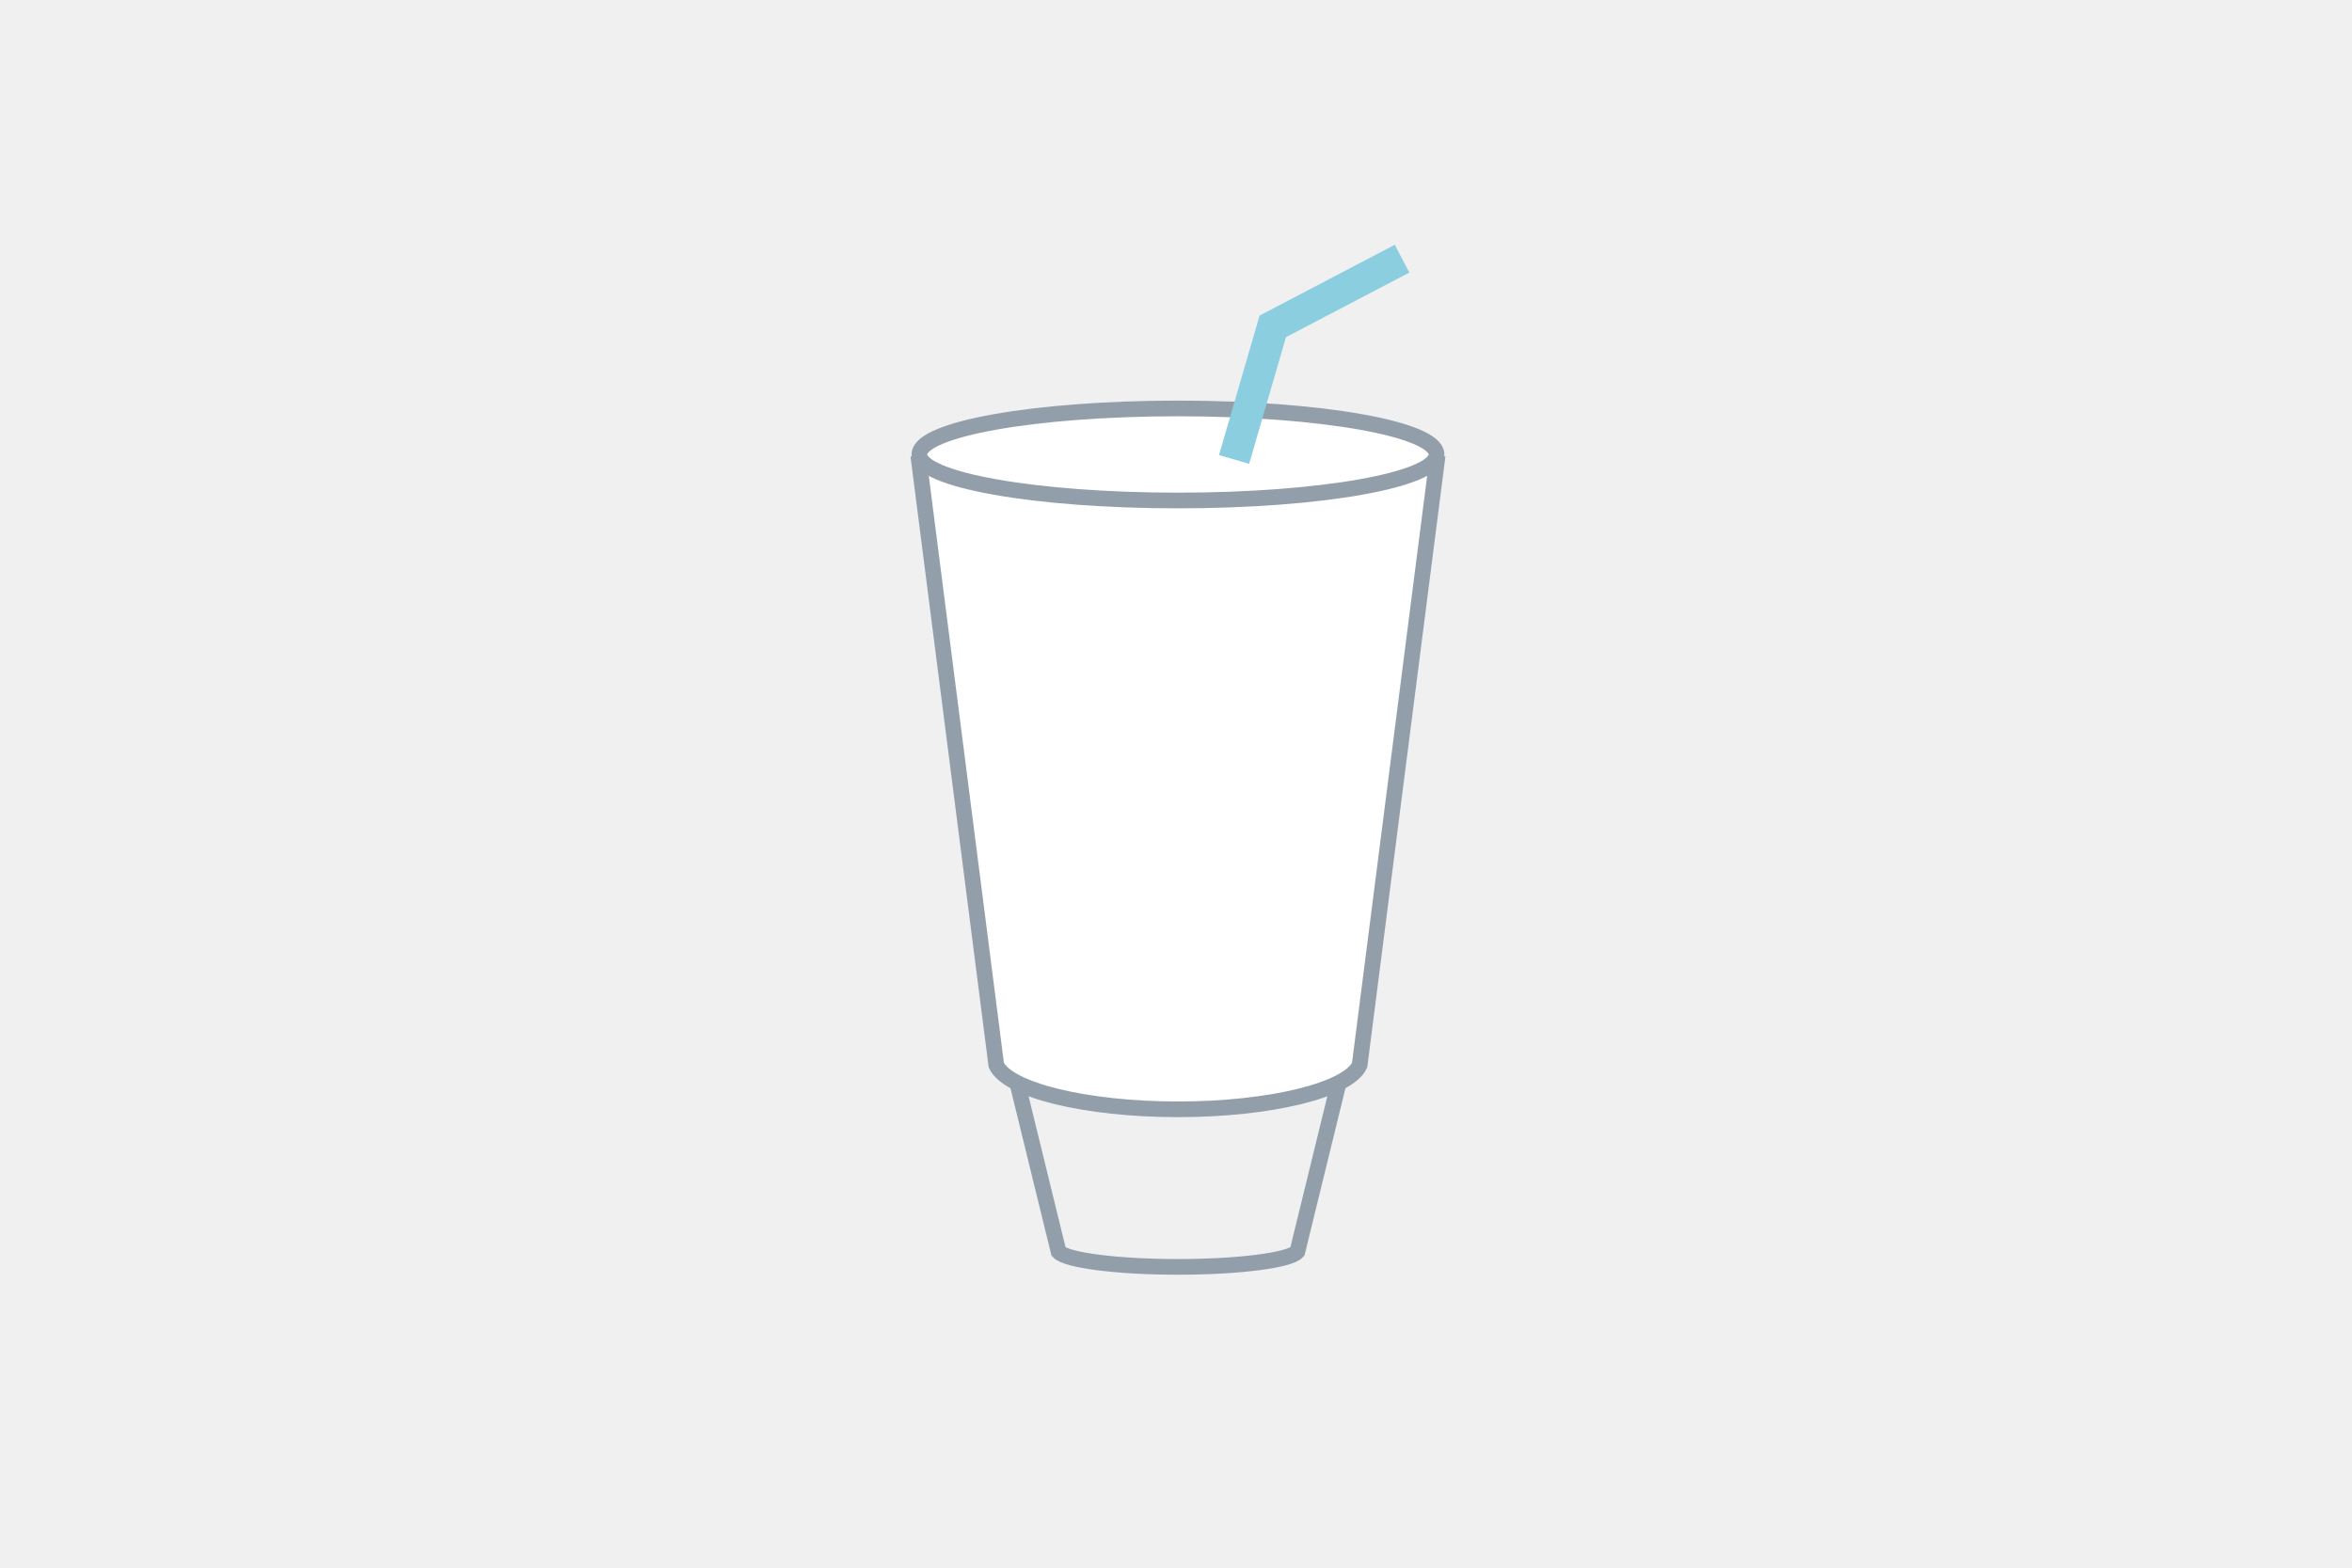
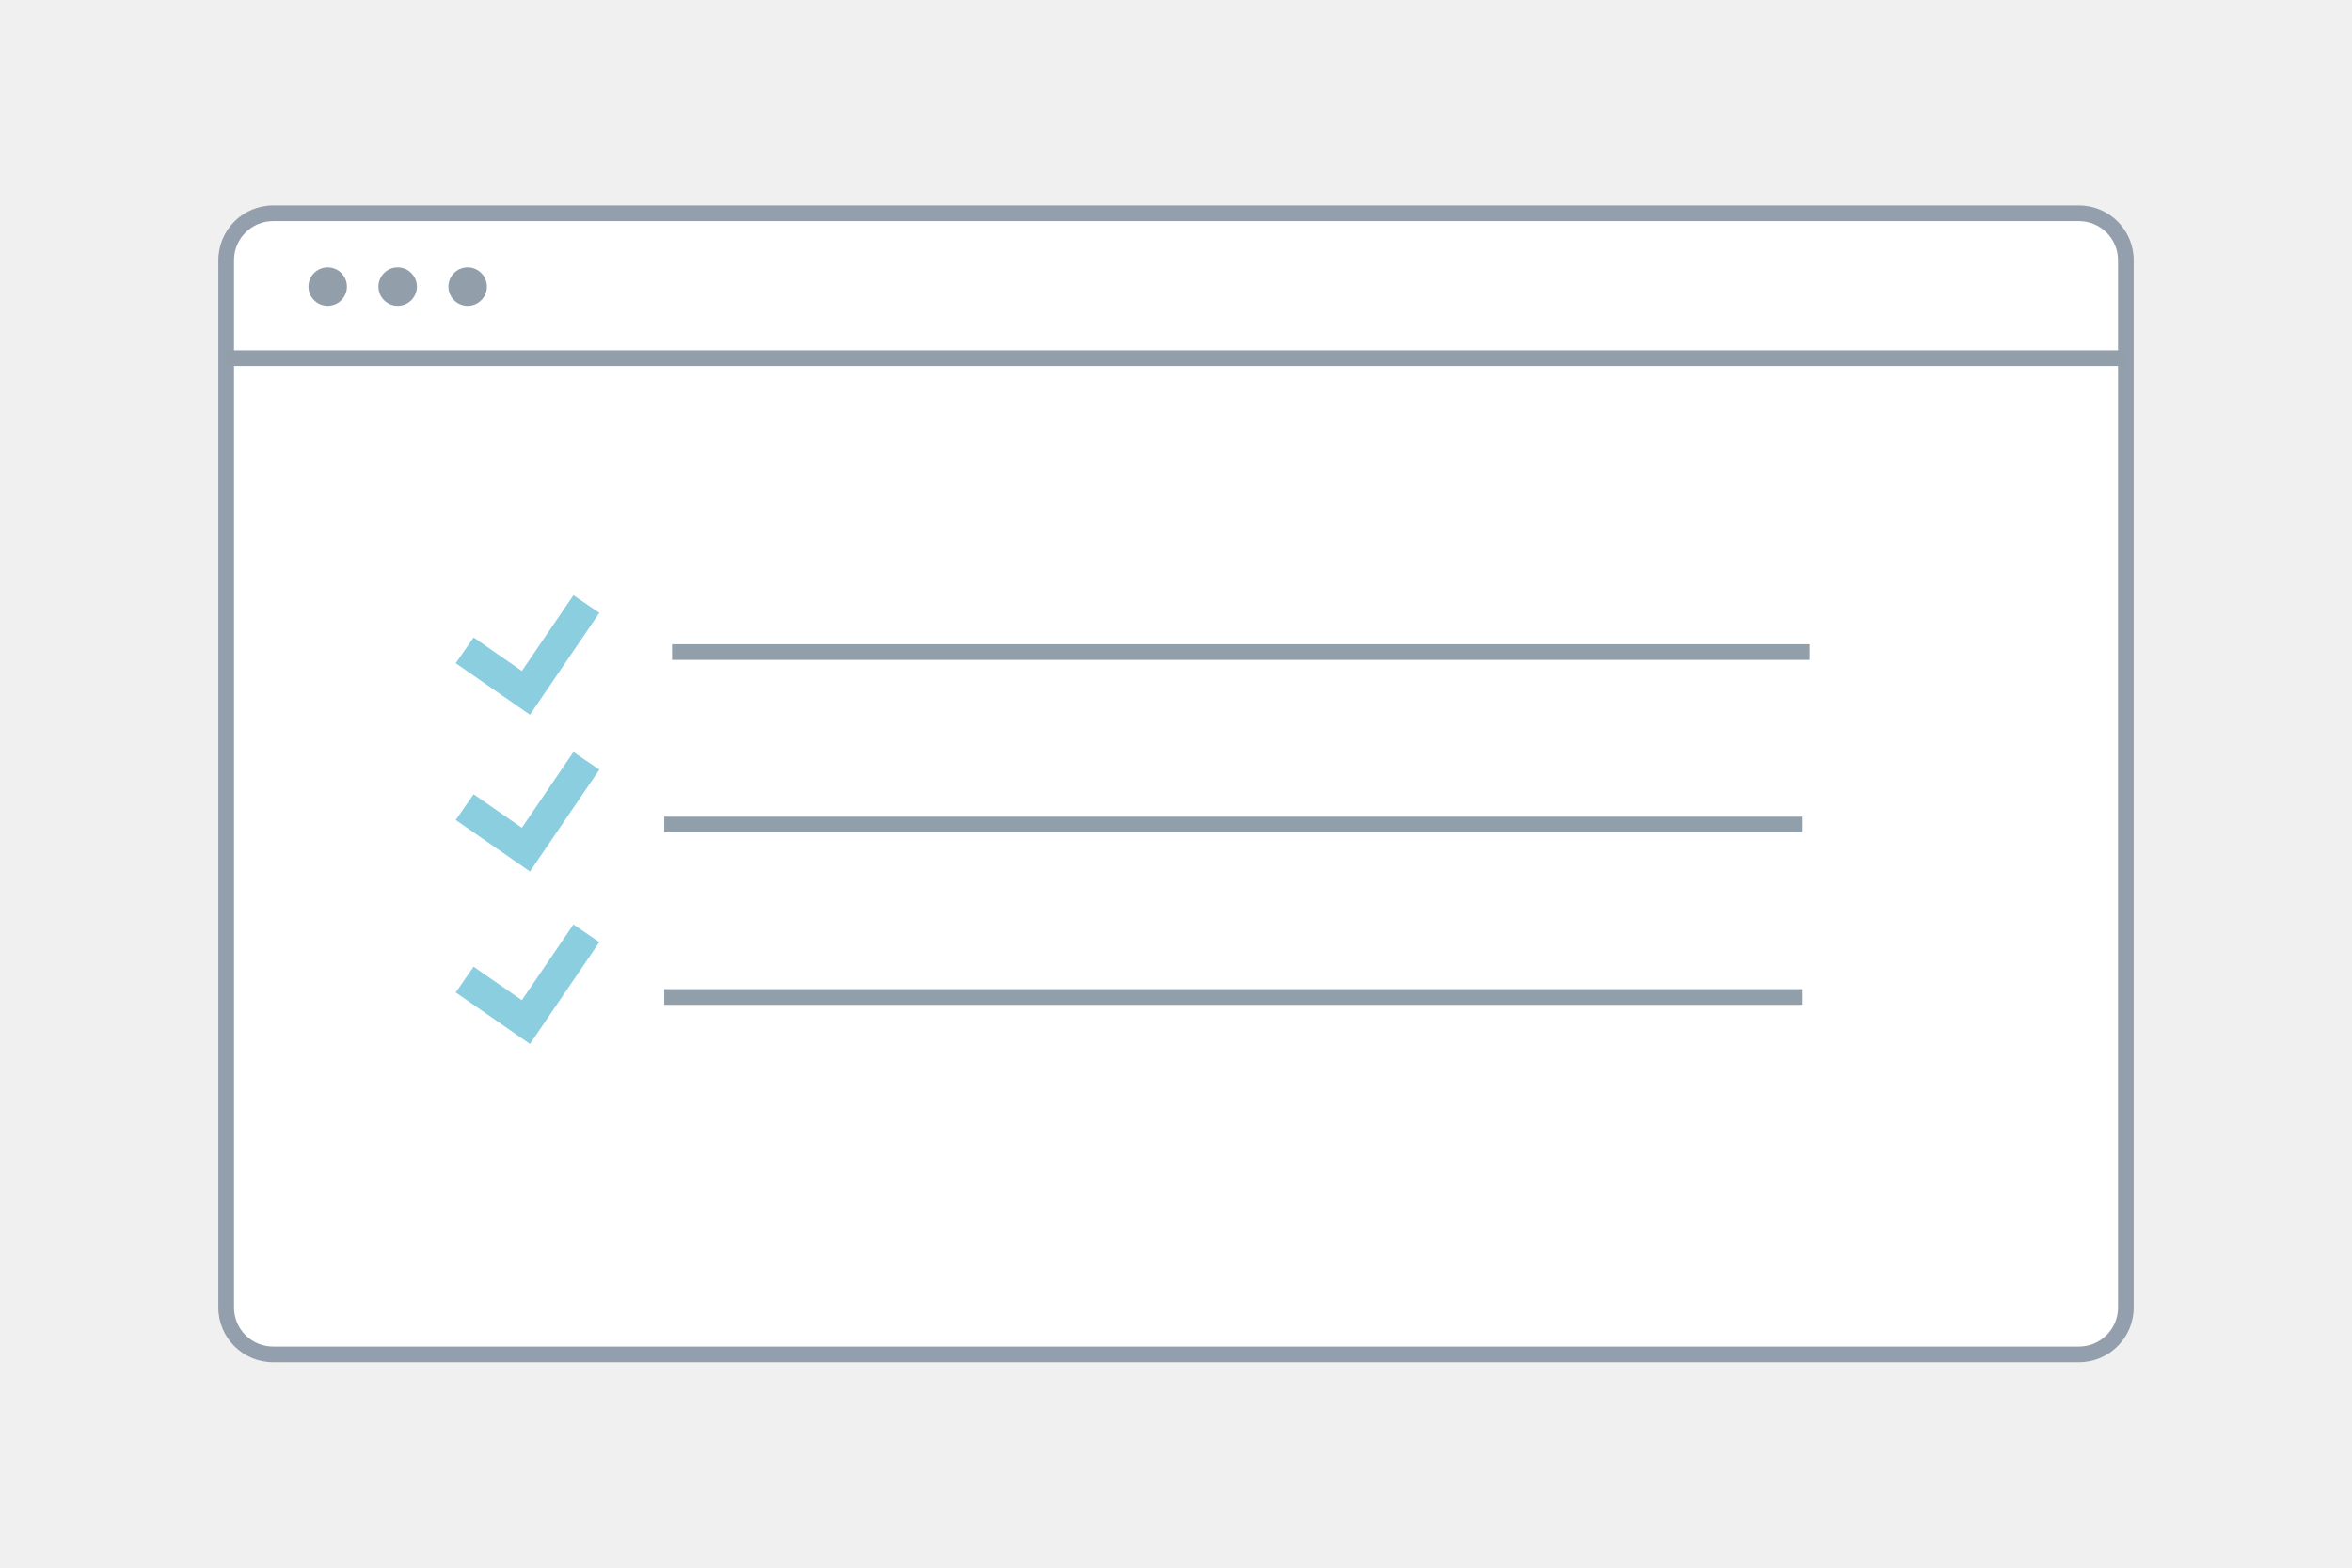
<svg xmlns="http://www.w3.org/2000/svg" width="300" height="200" viewBox="0 0 300 200">
-   <path stroke="#929FAB" stroke-width="2" stroke-miterlimit="10" d="M171.923 133.356h-43.346l6.445 26.332c.963 1.092 7.483 1.937 15.228 1.937s14.265-.845 15.228-1.937l6.445-26.332z" fill="none" />
-   <path fill="#fff" stroke="#929FAB" stroke-width="2" stroke-miterlimit="10" d="M183.23 59.228h-65.96l9.808 76.656c1.464 3.18 11.386 5.638 23.172 5.638s21.708-2.458 23.172-5.638l9.81-76.656z" />
-   <ellipse fill="#fff" stroke="#929FAB" stroke-width="2" stroke-miterlimit="10" cx="150.25" cy="57.979" rx="32.981" ry="5.872" />
-   <path stroke="#8ACEE0" stroke-width="4" stroke-miterlimit="10" fill="none" d="M157.408 58.616l4.935-16.978L178.833 33" />
+   <path fill="#fff" d="M28.85 166.808c0 3.303 2.68 5.983 5.98 5.983h230.34c3.303 0 5.982-2.68 5.982-5.982V33.193c0-3.303-2.678-5.983-5.983-5.983H34.83c-3.3 0-5.98 2.68-5.98 5.983v133.615z" />
+   <path fill="#9C9C9C" d="M265.168 173.29H34.83c-3.573 0-6.48-2.907-6.48-6.482V33.192c0-3.575 2.907-6.483 6.48-6.483H265.17c3.575 0 6.483 2.908 6.483 6.482v133.615c0 3.576-2.907 6.484-6.482 6.484zM34.83 27.71c-3.022 0-5.48 2.46-5.48 5.482v133.615c0 3.023 2.458 5.483 5.48 5.483H265.17c3.023 0 5.483-2.46 5.483-5.483V33.192c0-3.023-2.46-5.483-5.482-5.483H34.83z" />
+   <path fill="#939FAC" d="M265.168 173.79H34.83c-3.85 0-6.98-3.132-6.98-6.982V33.192c0-3.85 3.13-6.983 6.98-6.983H265.17c3.85 0 6.983 3.132 6.983 6.982v133.615c0 3.85-3.13 6.984-6.982 6.984zM34.83 28.21c-2.746 0-4.98 2.234-4.98 4.982v133.615c0 2.748 2.234 4.983 4.98 4.983H265.17c2.748 0 4.983-2.235 4.983-4.983V33.192c0-2.748-2.234-4.983-4.982-4.983H34.83z" />
+   <path fill="#929FAB" d="M28.85 44.692h242.3v2H28.85z" />
+   <circle fill="#929FAB" cx="41.796" cy="36.569" r="2.455" />
+   <circle fill="#929FAB" cx="50.723" cy="36.569" r="2.455" />
+   <circle fill="#929FAB" cx="59.65" cy="36.569" r="2.455" />
+   <path fill="#8ACEE0" d="M67.598 91.188l-9.47-6.577 2.283-3.284 6.153 4.274 6.58-9.662 3.307 2.25z" />
+   <path stroke="#9C9C9C" stroke-width="2" stroke-miterlimit="10" d="M154.89 87.427" fill="none" />
+   <path fill="#919FAA" d="M85.723 82.19h145.11v2H85.723z" />
+   <path fill="#8ACEE0" d="M67.598 111.188l-9.47-6.577 2.282-3.284 6.153 4.274 6.58-9.662 3.307 2.25z" />
+   <path fill="#919FAA" d="M84.723 104.19h145.11v2H84.723z" />
+   <path fill="#8ACEE0" d="M67.598 133.188l-9.47-6.577 2.282-3.284 6.153 4.274 6.58-9.662 3.307 2.25z" />
+   <path fill="#919FAA" d="M84.723 126.19h145.11v2H84.723z" />
</svg>
